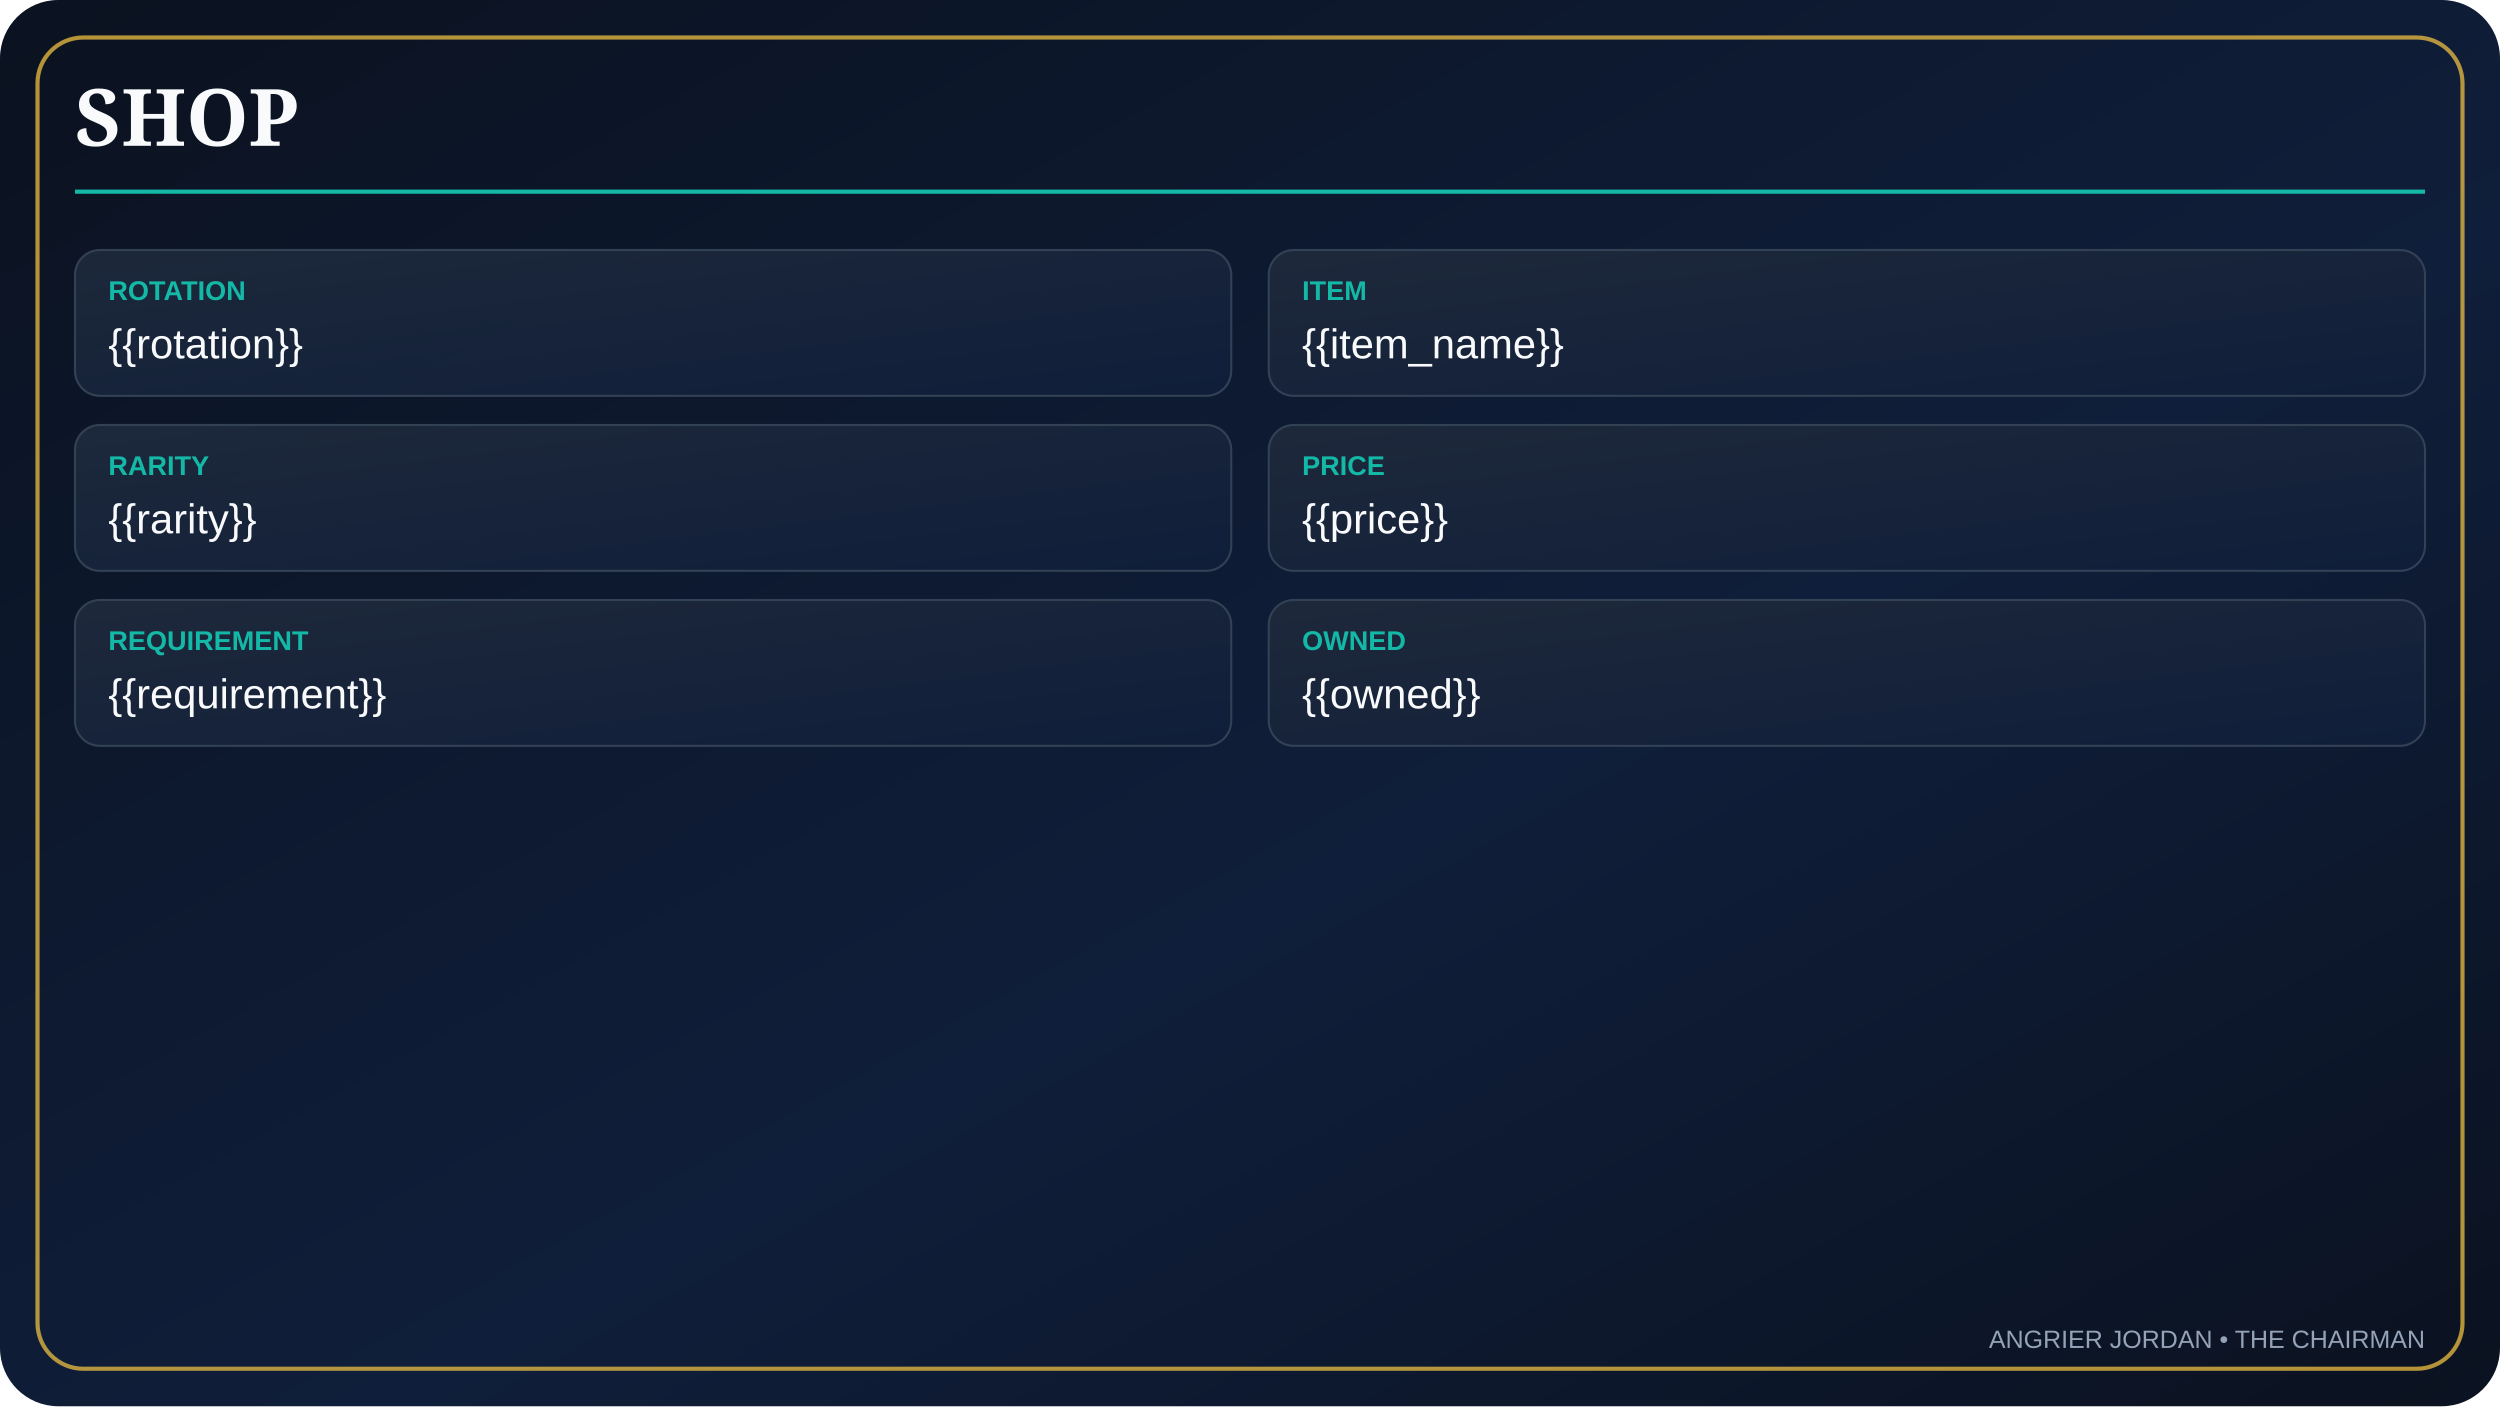
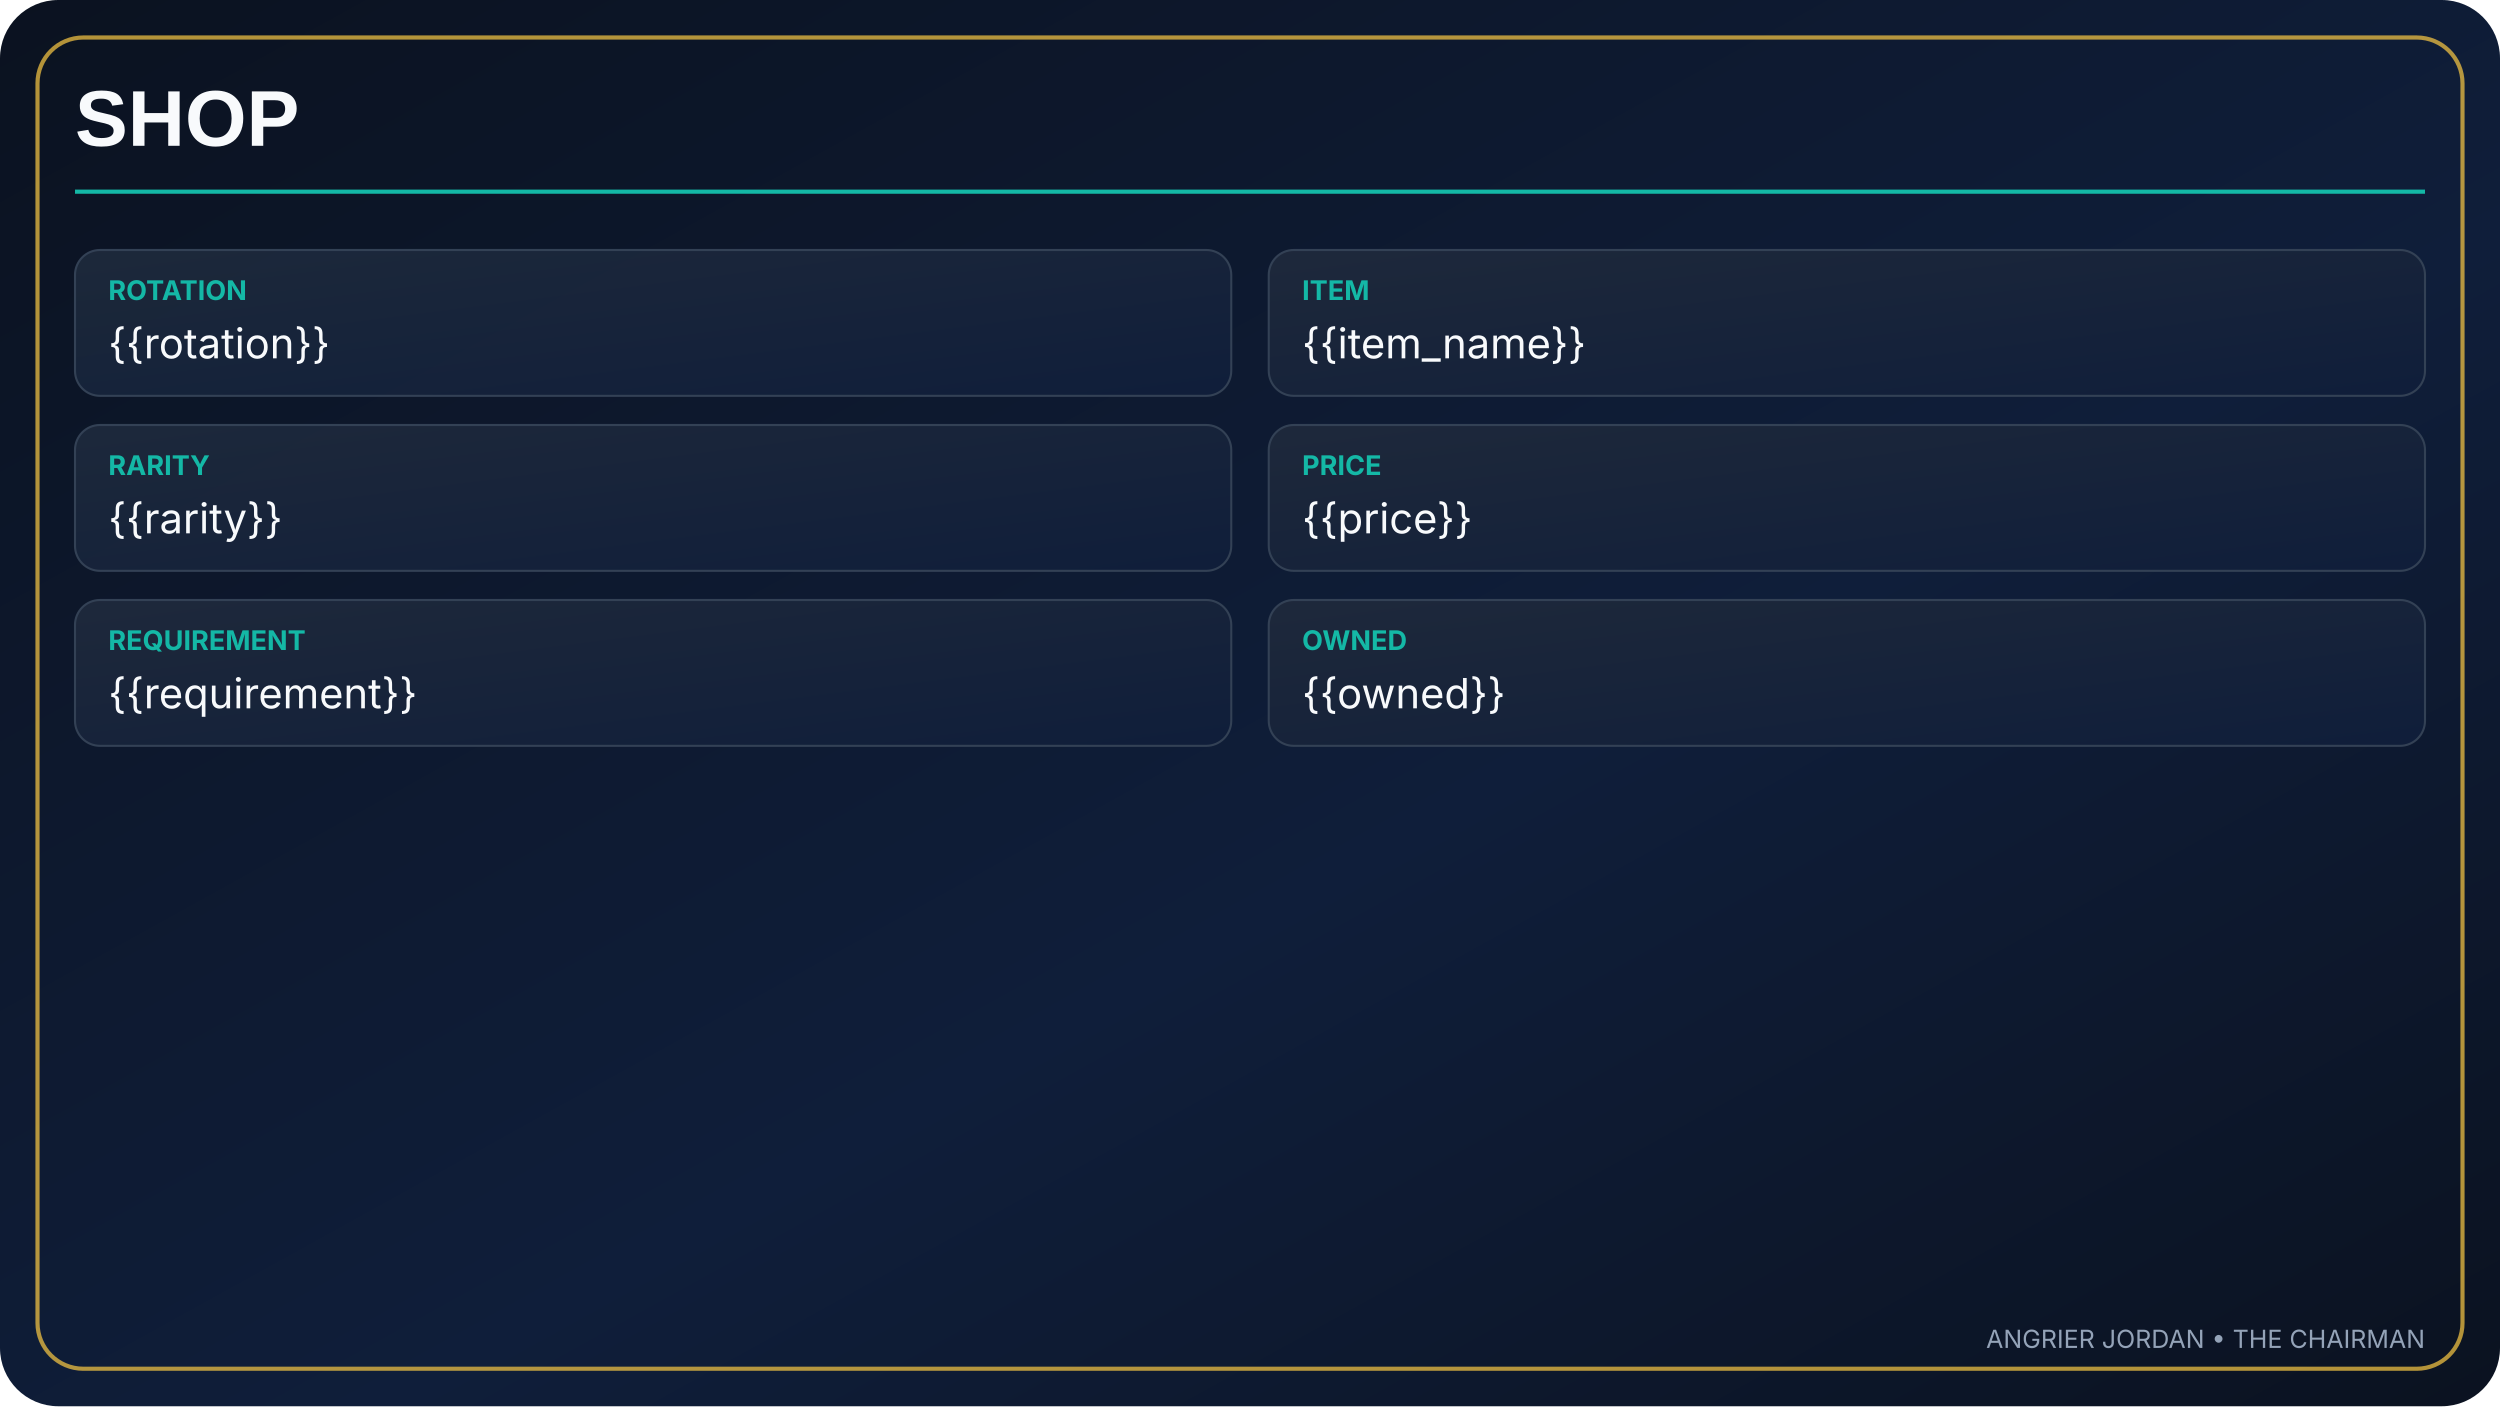
<svg xmlns="http://www.w3.org/2000/svg" width="1200" height="675" viewBox="0 0 1200 675">
  <defs>
    <linearGradient id="ajBg" x1="0" y1="0" x2="1" y2="1">
      <stop offset="0%" stop-color="#0B1220" />
      <stop offset="58%" stop-color="#0F1E3A" />
      <stop offset="100%" stop-color="#0B1220" />
    </linearGradient>
    <linearGradient id="ajPanel" x1="0" y1="0" x2="1" y2="1">
      <stop offset="0%" stop-color="#1E293B" stop-opacity="0.96" />
      <stop offset="100%" stop-color="#0F1E3A" stop-opacity="0.96" />
    </linearGradient>
    <linearGradient id="ajGold" x1="0" y1="0" x2="1" y2="0">
      <stop offset="0%" stop-color="#F5C542" />
      <stop offset="100%" stop-color="#FFD880" />
    </linearGradient>
    <filter id="ajGlow" x="-30%" y="-30%" width="160%" height="160%">
      <feGaussianBlur stdDeviation="7" result="blur" />
      <feMerge>
        <feMergeNode in="blur" />
        <feMergeNode in="SourceGraphic" />
      </feMerge>
    </filter>
  </defs>
  <rect x="36" y="22" width="132" height="4" rx="2" fill="#14B8A6" opacity="0.95" />
  <rect x="174" y="22" width="64" height="4" rx="2" fill="url(#ajGold)" opacity="0.90" />
  <rect width="100%" height="100%" rx="28" fill="url(#ajBg)" />
  <rect x="18" y="18" width="1164" height="639" rx="22" fill="none" stroke="#F5C542" stroke-width="2" opacity="0.72" />
-   <text x="36" y="70" fill="#F8FAFC" font-family="Cinzel, Georgia, serif" font-size="38" font-weight="700">SHOP</text>
+   <text x="36" y="70" fill="#F8FAFC" font-family="Space Grotesk, Arial, sans-serif" font-size="38" font-weight="700">SHOP</text>
  <line x1="36" y1="92" x2="1164" y2="92" stroke="#14B8A6" stroke-width="2" />
  <rect x="36.0" y="120" width="555.0" height="70" rx="12" fill="url(#ajPanel)" stroke="#334155" />
-   <text x="52.0" y="144" fill="#14B8A6" font-family="Poppins, Arial, sans-serif" font-size="13" font-weight="700">ROTATION</text>
-   <text x="52.0" y="172" fill="#F8FAFC" font-family="Poppins, Arial, sans-serif" font-size="20">{{rotation}}</text>
+   <text x="52.0" y="144" fill="#14B8A6" font-family="Inter, Arial, sans-serif" font-size="13" font-weight="700">ROTATION</text>
+   <text x="52.0" y="172" fill="#F8FAFC" font-family="Inter, Arial, sans-serif" font-size="20">{{rotation}}</text>
  <rect x="609.0" y="120" width="555.0" height="70" rx="12" fill="url(#ajPanel)" stroke="#334155" />
-   <text x="625.0" y="144" fill="#14B8A6" font-family="Poppins, Arial, sans-serif" font-size="13" font-weight="700">ITEM</text>
-   <text x="625.0" y="172" fill="#F8FAFC" font-family="Poppins, Arial, sans-serif" font-size="20">{{item_name}}</text>
+   <text x="625.0" y="144" fill="#14B8A6" font-family="Inter, Arial, sans-serif" font-size="13" font-weight="700">ITEM</text>
+   <text x="625.0" y="172" fill="#F8FAFC" font-family="Inter, Arial, sans-serif" font-size="20">{{item_name}}</text>
  <rect x="36.0" y="204" width="555.0" height="70" rx="12" fill="url(#ajPanel)" stroke="#334155" />
-   <text x="52.0" y="228" fill="#14B8A6" font-family="Poppins, Arial, sans-serif" font-size="13" font-weight="700">RARITY</text>
-   <text x="52.0" y="256" fill="#F8FAFC" font-family="Poppins, Arial, sans-serif" font-size="20">{{rarity}}</text>
+   <text x="52.0" y="228" fill="#14B8A6" font-family="Inter, Arial, sans-serif" font-size="13" font-weight="700">RARITY</text>
+   <text x="52.0" y="256" fill="#F8FAFC" font-family="Inter, Arial, sans-serif" font-size="20">{{rarity}}</text>
  <rect x="609.0" y="204" width="555.0" height="70" rx="12" fill="url(#ajPanel)" stroke="#334155" />
-   <text x="625.0" y="228" fill="#14B8A6" font-family="Poppins, Arial, sans-serif" font-size="13" font-weight="700">PRICE</text>
-   <text x="625.0" y="256" fill="#F8FAFC" font-family="Poppins, Arial, sans-serif" font-size="20">{{price}}</text>
+   <text x="625.0" y="228" fill="#14B8A6" font-family="Inter, Arial, sans-serif" font-size="13" font-weight="700">PRICE</text>
+   <text x="625.0" y="256" fill="#F8FAFC" font-family="Inter, Arial, sans-serif" font-size="20">{{price}}</text>
  <rect x="36.0" y="288" width="555.0" height="70" rx="12" fill="url(#ajPanel)" stroke="#334155" />
-   <text x="52.0" y="312" fill="#14B8A6" font-family="Poppins, Arial, sans-serif" font-size="13" font-weight="700">REQUIREMENT</text>
-   <text x="52.0" y="340" fill="#F8FAFC" font-family="Poppins, Arial, sans-serif" font-size="20">{{requirement}}</text>
+   <text x="52.0" y="312" fill="#14B8A6" font-family="Inter, Arial, sans-serif" font-size="13" font-weight="700">REQUIREMENT</text>
+   <text x="52.0" y="340" fill="#F8FAFC" font-family="Inter, Arial, sans-serif" font-size="20">{{requirement}}</text>
  <rect x="609.0" y="288" width="555.0" height="70" rx="12" fill="url(#ajPanel)" stroke="#334155" />
-   <text x="625.0" y="312" fill="#14B8A6" font-family="Poppins, Arial, sans-serif" font-size="13" font-weight="700">OWNED</text>
-   <text x="625.0" y="340" fill="#F8FAFC" font-family="Poppins, Arial, sans-serif" font-size="20">{{owned}}</text>
-   <text x="1164" y="647" text-anchor="end" fill="#94A3B8" font-family="Poppins, Arial, sans-serif" font-size="12">ANGRIER JORDAN • THE CHAIRMAN</text>
+   <text x="625.0" y="312" fill="#14B8A6" font-family="Inter, Arial, sans-serif" font-size="13" font-weight="700">OWNED</text>
+   <text x="625.0" y="340" fill="#F8FAFC" font-family="Inter, Arial, sans-serif" font-size="20">{{owned}}</text>
+   <text x="1164" y="647" text-anchor="end" fill="#94A3B8" font-family="Inter, Arial, sans-serif" font-size="12">ANGRIER JORDAN • THE CHAIRMAN</text>
</svg>
